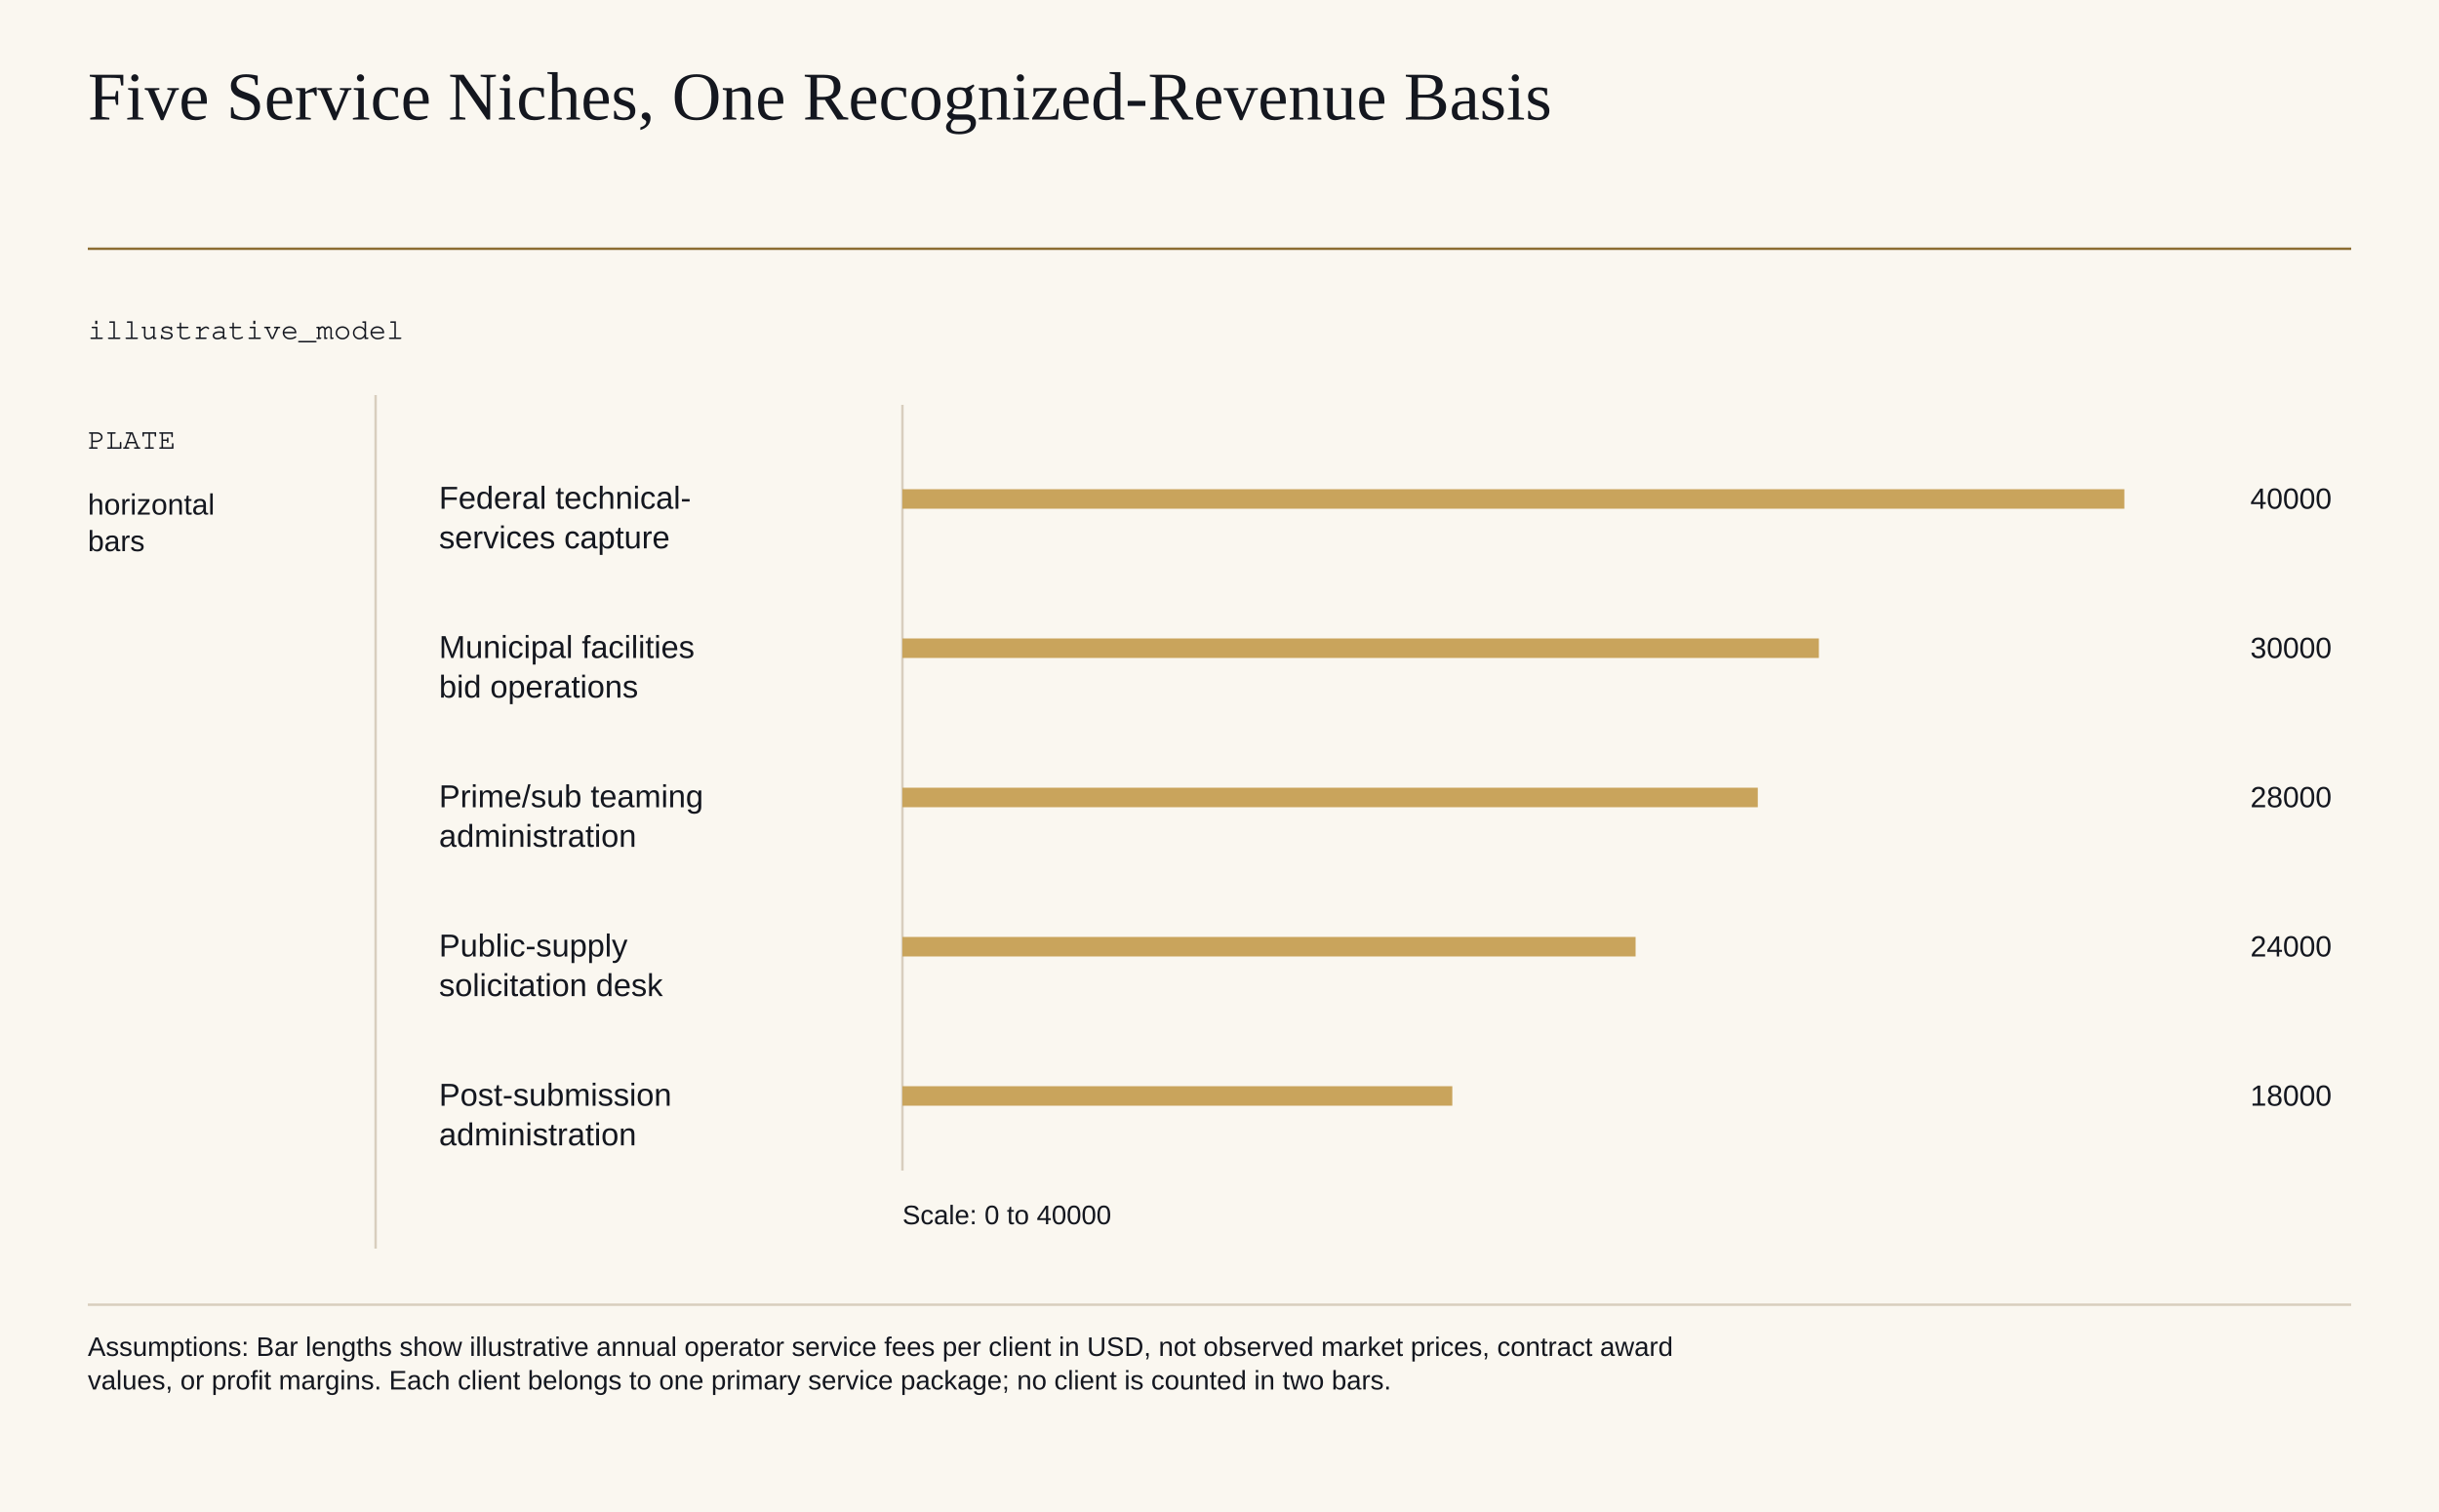
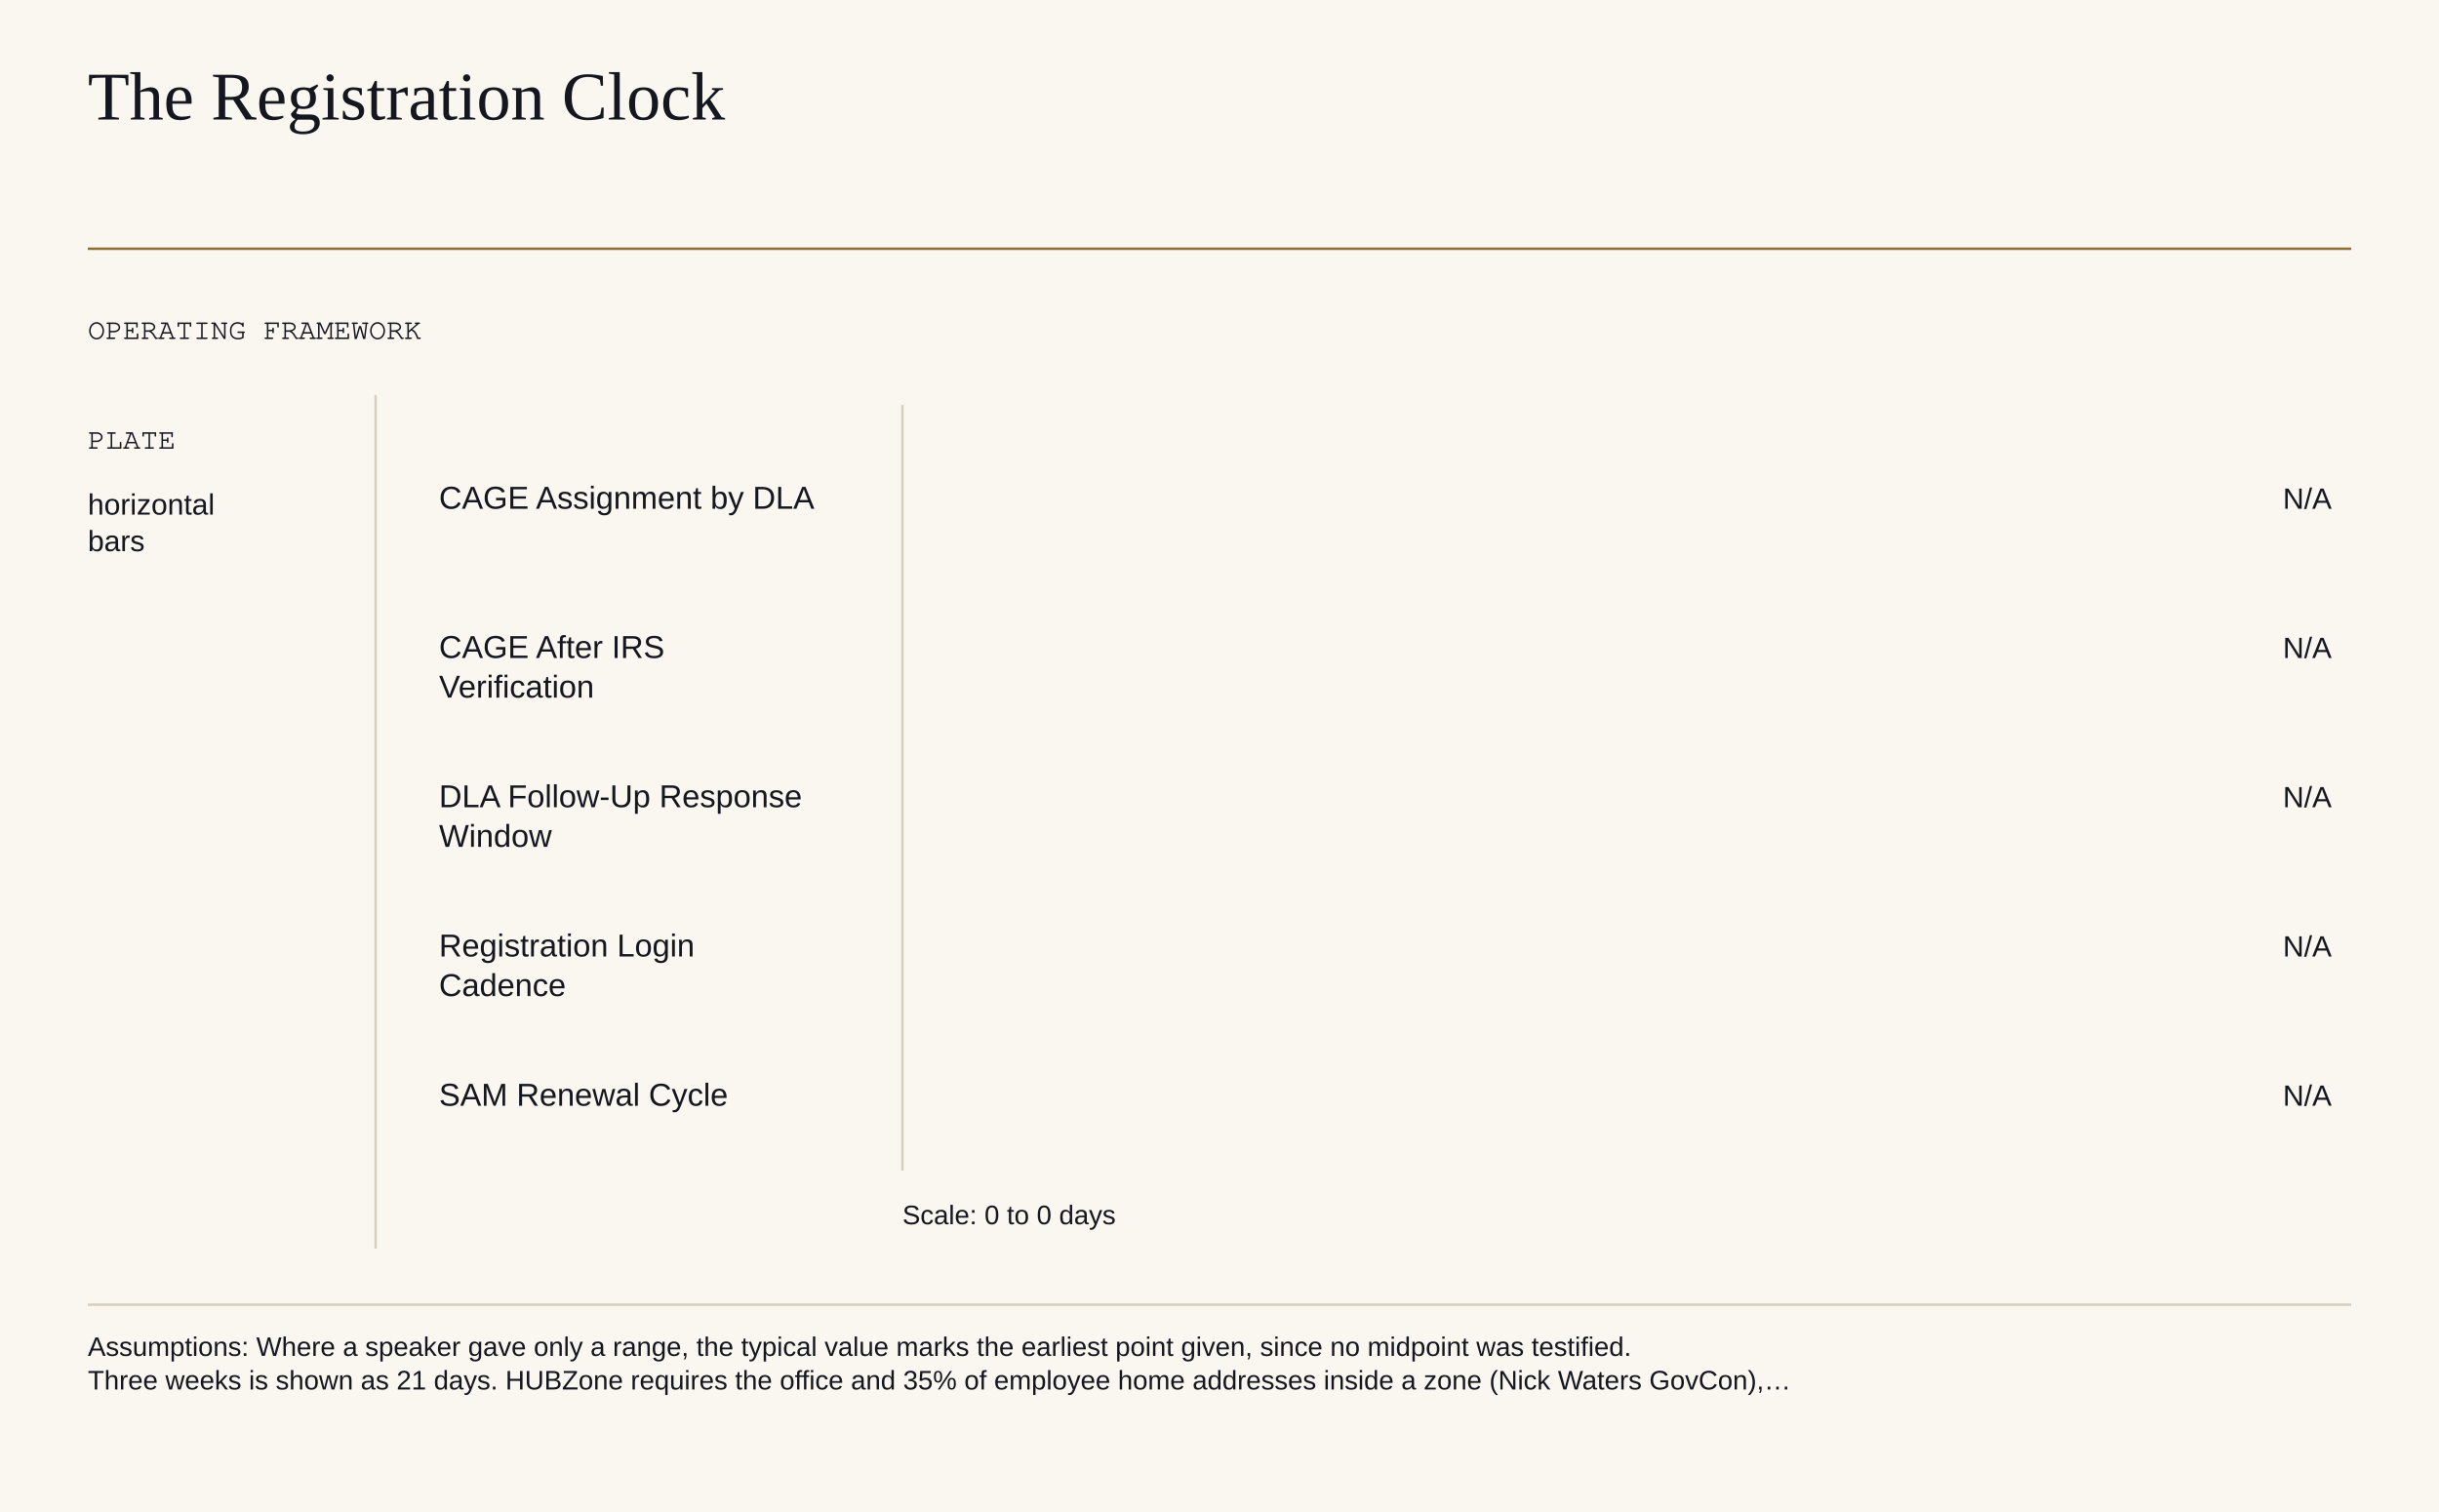
<svg xmlns="http://www.w3.org/2000/svg" viewBox="0 0 1000 620" role="img">
  <rect x="0" y="0" width="1000" height="620" fill="#FAF7F0" stroke="none" stroke-width="1" />
  <text x="36" y="49" font-family="Georgia, 'Times New Roman', serif" font-size="28" fill="#14171F" text-anchor="start" style="font-variant-numeric:tabular-nums">
-     <tspan x="36" dy="0">Five Service Niches, One Recognized-Revenue Basis</tspan>
+     <tspan x="36" dy="0">The Registration Clock</tspan>
  </text>
  <line x1="36" y1="102" x2="964" y2="102" stroke="#8C6D32" stroke-width="1" />
  <text x="36" y="139" font-family="Courier, monospace" font-size="12" fill="#14171F" text-anchor="start" style="font-variant-numeric:tabular-nums">
-     <tspan x="36" dy="0">illustrative_model</tspan>
+     <tspan x="36" dy="0">OPERATING FRAMEWORK</tspan>
  </text>
  <line x1="154" y1="162" x2="154" y2="512" stroke="#D8CEBE" stroke-width="1" />
  <text x="36" y="184" font-family="Courier, monospace" font-size="12" fill="#14171F" text-anchor="start" style="font-variant-numeric:tabular-nums">
    <tspan x="36" dy="0">PLATE</tspan>
  </text>
  <text x="36" y="211" font-family="Arial, Helvetica, sans-serif" font-size="12" fill="#14171F" text-anchor="start" style="font-variant-numeric:tabular-nums">
    <tspan x="36" dy="0">horizontal</tspan>
    <tspan x="36" dy="15.0">bars</tspan>
  </text>
  <line x1="370.0" y1="166" x2="370.0" y2="480" stroke="#D8CEBE" stroke-width="1" />
  <text x="180" y="208.6" font-family="Arial, Helvetica, sans-serif" font-size="13" fill="#14171F" text-anchor="start" style="font-variant-numeric:tabular-nums">
-     <tspan x="180" dy="0">Federal technical-</tspan>
-     <tspan x="180" dy="16.25">services capture</tspan>
+     <tspan x="180" dy="0">CAGE Assignment by DLA</tspan>
  </text>
-   <rect x="370.0" y="200.6" width="501.0" height="8" fill="#C9A45C" stroke="none" stroke-width="1" />
  <text x="956" y="208.6" font-family="Arial, Helvetica, sans-serif" font-size="12" fill="#14171F" text-anchor="end" style="font-variant-numeric:tabular-nums">
-     <tspan x="956" dy="0">40000</tspan>
+     <tspan x="956" dy="0">N/A</tspan>
  </text>
  <text x="180" y="269.8" font-family="Arial, Helvetica, sans-serif" font-size="13" fill="#14171F" text-anchor="start" style="font-variant-numeric:tabular-nums">
-     <tspan x="180" dy="0">Municipal facilities</tspan>
-     <tspan x="180" dy="16.25">bid operations</tspan>
+     <tspan x="180" dy="0">CAGE After IRS</tspan>
+     <tspan x="180" dy="16.25">Verification</tspan>
  </text>
-   <rect x="370.0" y="261.8" width="375.75" height="8" fill="#C9A45C" stroke="none" stroke-width="1" />
  <text x="956" y="269.8" font-family="Arial, Helvetica, sans-serif" font-size="12" fill="#14171F" text-anchor="end" style="font-variant-numeric:tabular-nums">
-     <tspan x="956" dy="0">30000</tspan>
+     <tspan x="956" dy="0">N/A</tspan>
  </text>
  <text x="180" y="331.0" font-family="Arial, Helvetica, sans-serif" font-size="13" fill="#14171F" text-anchor="start" style="font-variant-numeric:tabular-nums">
-     <tspan x="180" dy="0">Prime/sub teaming</tspan>
-     <tspan x="180" dy="16.25">administration</tspan>
+     <tspan x="180" dy="0">DLA Follow-Up Response</tspan>
+     <tspan x="180" dy="16.25">Window</tspan>
  </text>
-   <rect x="370.0" y="323.0" width="350.7" height="8" fill="#C9A45C" stroke="none" stroke-width="1" />
  <text x="956" y="331.0" font-family="Arial, Helvetica, sans-serif" font-size="12" fill="#14171F" text-anchor="end" style="font-variant-numeric:tabular-nums">
-     <tspan x="956" dy="0">28000</tspan>
+     <tspan x="956" dy="0">N/A</tspan>
  </text>
  <text x="180" y="392.2" font-family="Arial, Helvetica, sans-serif" font-size="13" fill="#14171F" text-anchor="start" style="font-variant-numeric:tabular-nums">
-     <tspan x="180" dy="0">Public-supply</tspan>
-     <tspan x="180" dy="16.25">solicitation desk</tspan>
+     <tspan x="180" dy="0">Registration Login</tspan>
+     <tspan x="180" dy="16.25">Cadence</tspan>
  </text>
-   <rect x="370.0" y="384.2" width="300.6" height="8" fill="#C9A45C" stroke="none" stroke-width="1" />
  <text x="956" y="392.2" font-family="Arial, Helvetica, sans-serif" font-size="12" fill="#14171F" text-anchor="end" style="font-variant-numeric:tabular-nums">
-     <tspan x="956" dy="0">24000</tspan>
+     <tspan x="956" dy="0">N/A</tspan>
  </text>
  <text x="180" y="453.4" font-family="Arial, Helvetica, sans-serif" font-size="13" fill="#14171F" text-anchor="start" style="font-variant-numeric:tabular-nums">
-     <tspan x="180" dy="0">Post-submission</tspan>
-     <tspan x="180" dy="16.25">administration</tspan>
+     <tspan x="180" dy="0">SAM Renewal Cycle</tspan>
  </text>
-   <rect x="370.0" y="445.4" width="225.45" height="8" fill="#C9A45C" stroke="none" stroke-width="1" />
  <text x="956" y="453.4" font-family="Arial, Helvetica, sans-serif" font-size="12" fill="#14171F" text-anchor="end" style="font-variant-numeric:tabular-nums">
-     <tspan x="956" dy="0">18000</tspan>
+     <tspan x="956" dy="0">N/A</tspan>
  </text>
  <text x="370" y="502" font-family="Arial, Helvetica, sans-serif" font-size="11" fill="#14171F" text-anchor="start" style="font-variant-numeric:tabular-nums">
-     <tspan x="370" dy="0">Scale: 0 to 40000</tspan>
+     <tspan x="370" dy="0">Scale: 0 to 0 days</tspan>
  </text>
  <line x1="36" y1="535" x2="964" y2="535" stroke="#D8CEBE" stroke-width="1" />
  <text x="36" y="556" font-family="Arial, Helvetica, sans-serif" font-size="11" fill="#14171F" text-anchor="start" style="font-variant-numeric:tabular-nums">
-     <tspan x="36" dy="0">Assumptions: Bar lengths show illustrative annual operator service fees per client in USD, not observed market prices, contract award</tspan>
-     <tspan x="36" dy="13.75">values, or profit margins. Each client belongs to one primary service package; no client is counted in two bars.</tspan>
+     <tspan x="36" dy="0">Assumptions: Where a speaker gave only a range, the typical value marks the earliest point given, since no midpoint was testified.</tspan>
+     <tspan x="36" dy="13.75">Three weeks is shown as 21 days. HUBZone requires the office and 35% of employee home addresses inside a zone (Nick Waters GovCon),…</tspan>
  </text>
  <text x="36" y="592" font-family="Arial, Helvetica, sans-serif" font-size="10" fill="#14171F" text-anchor="start" style="font-variant-numeric:tabular-nums">
    <tspan x="36" dy="0" />
  </text>
</svg>
